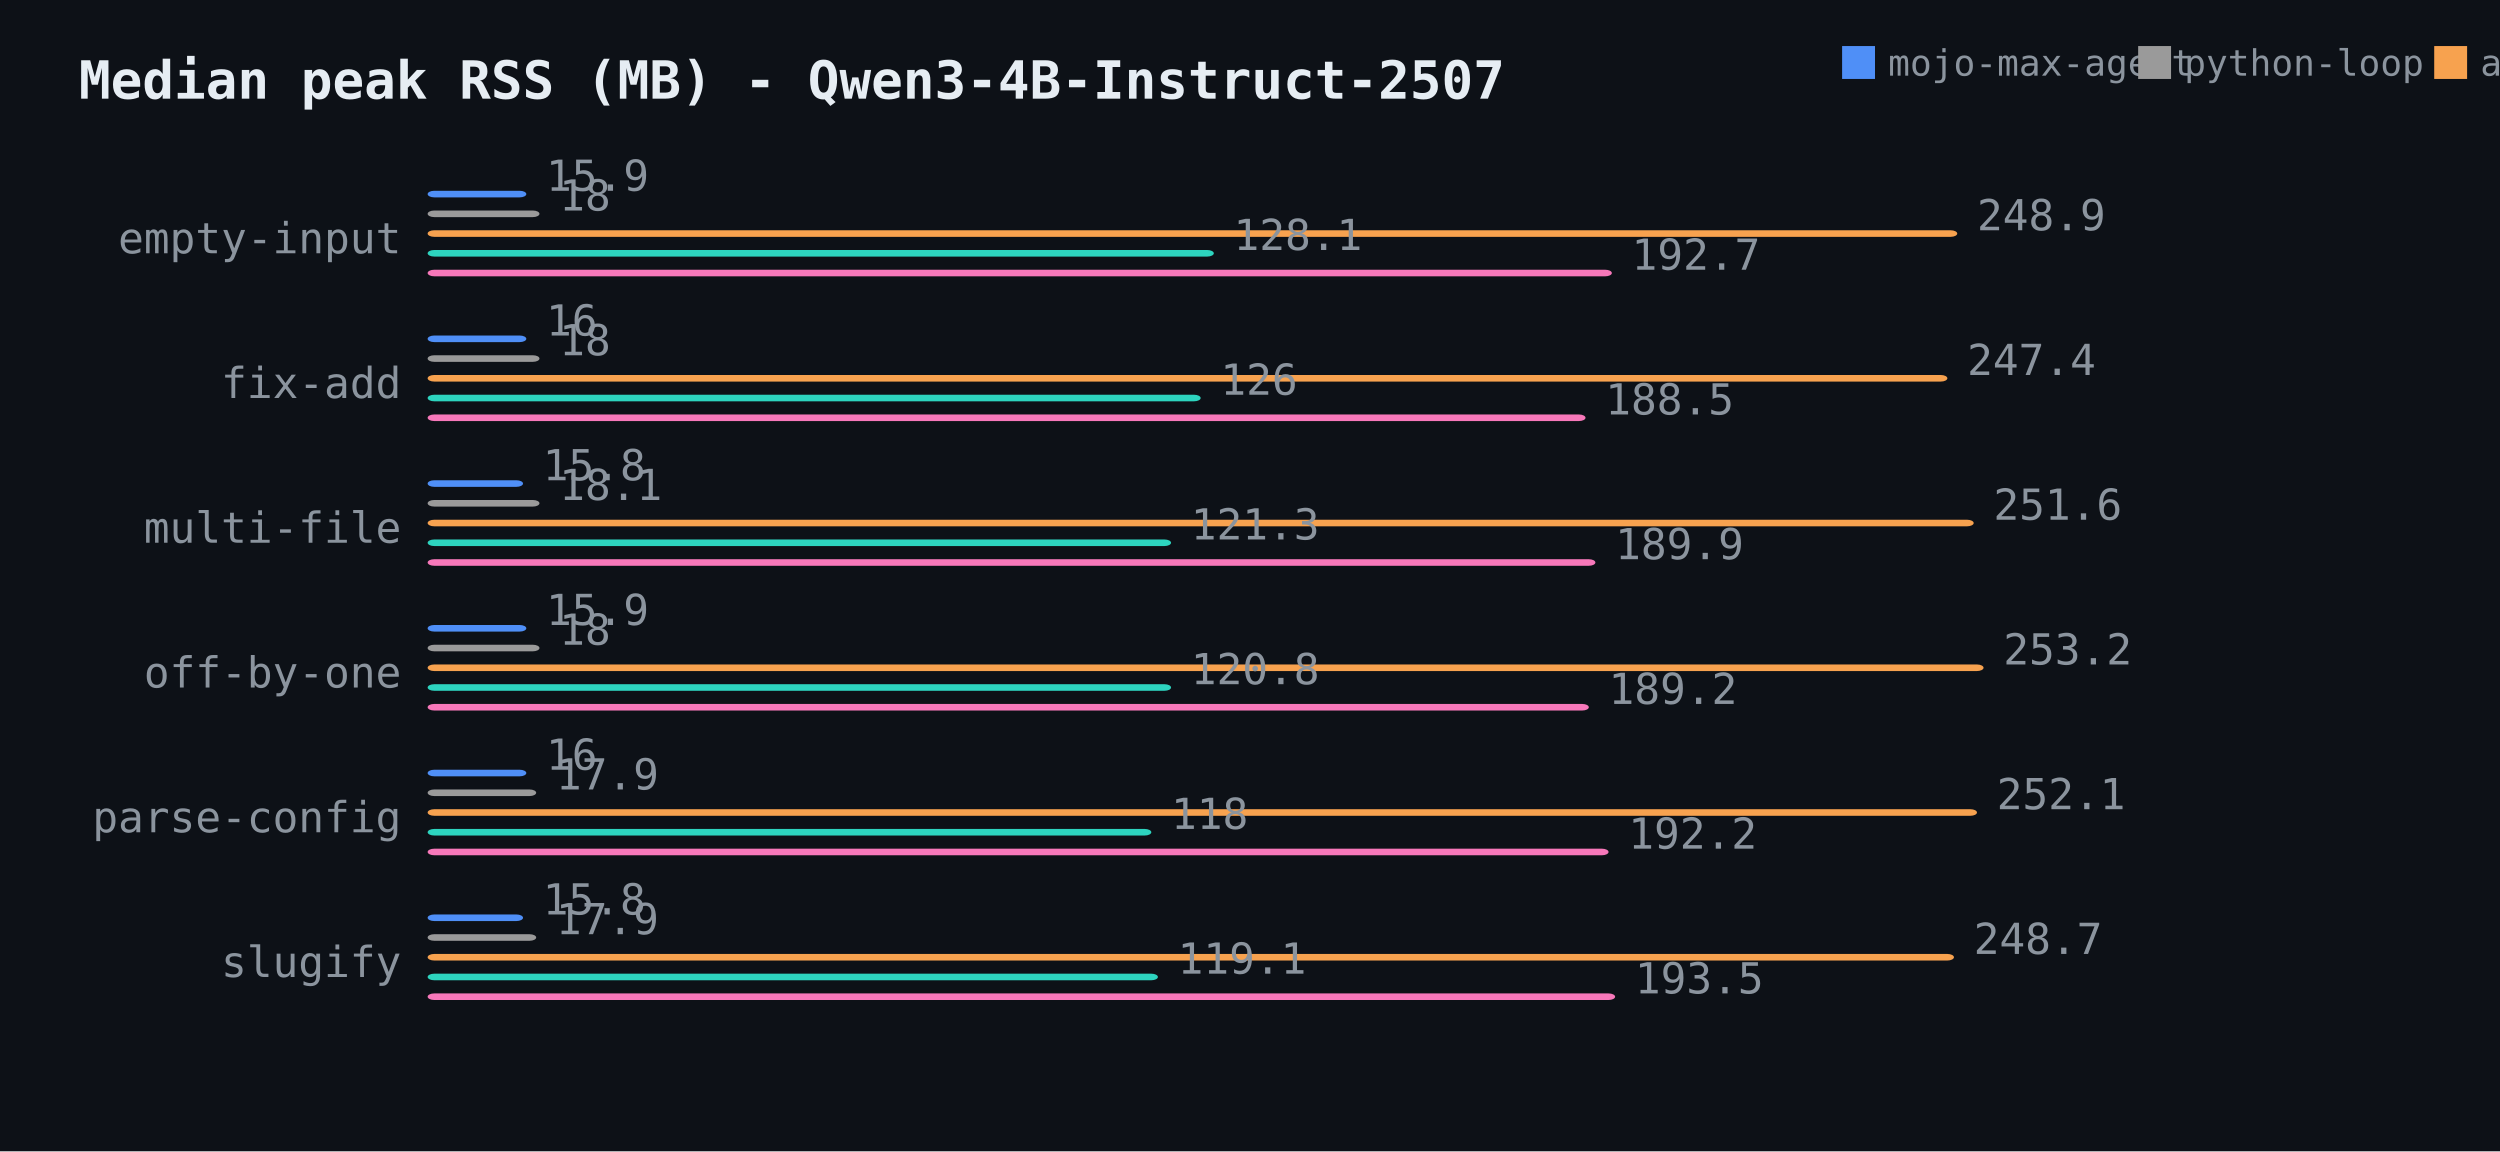
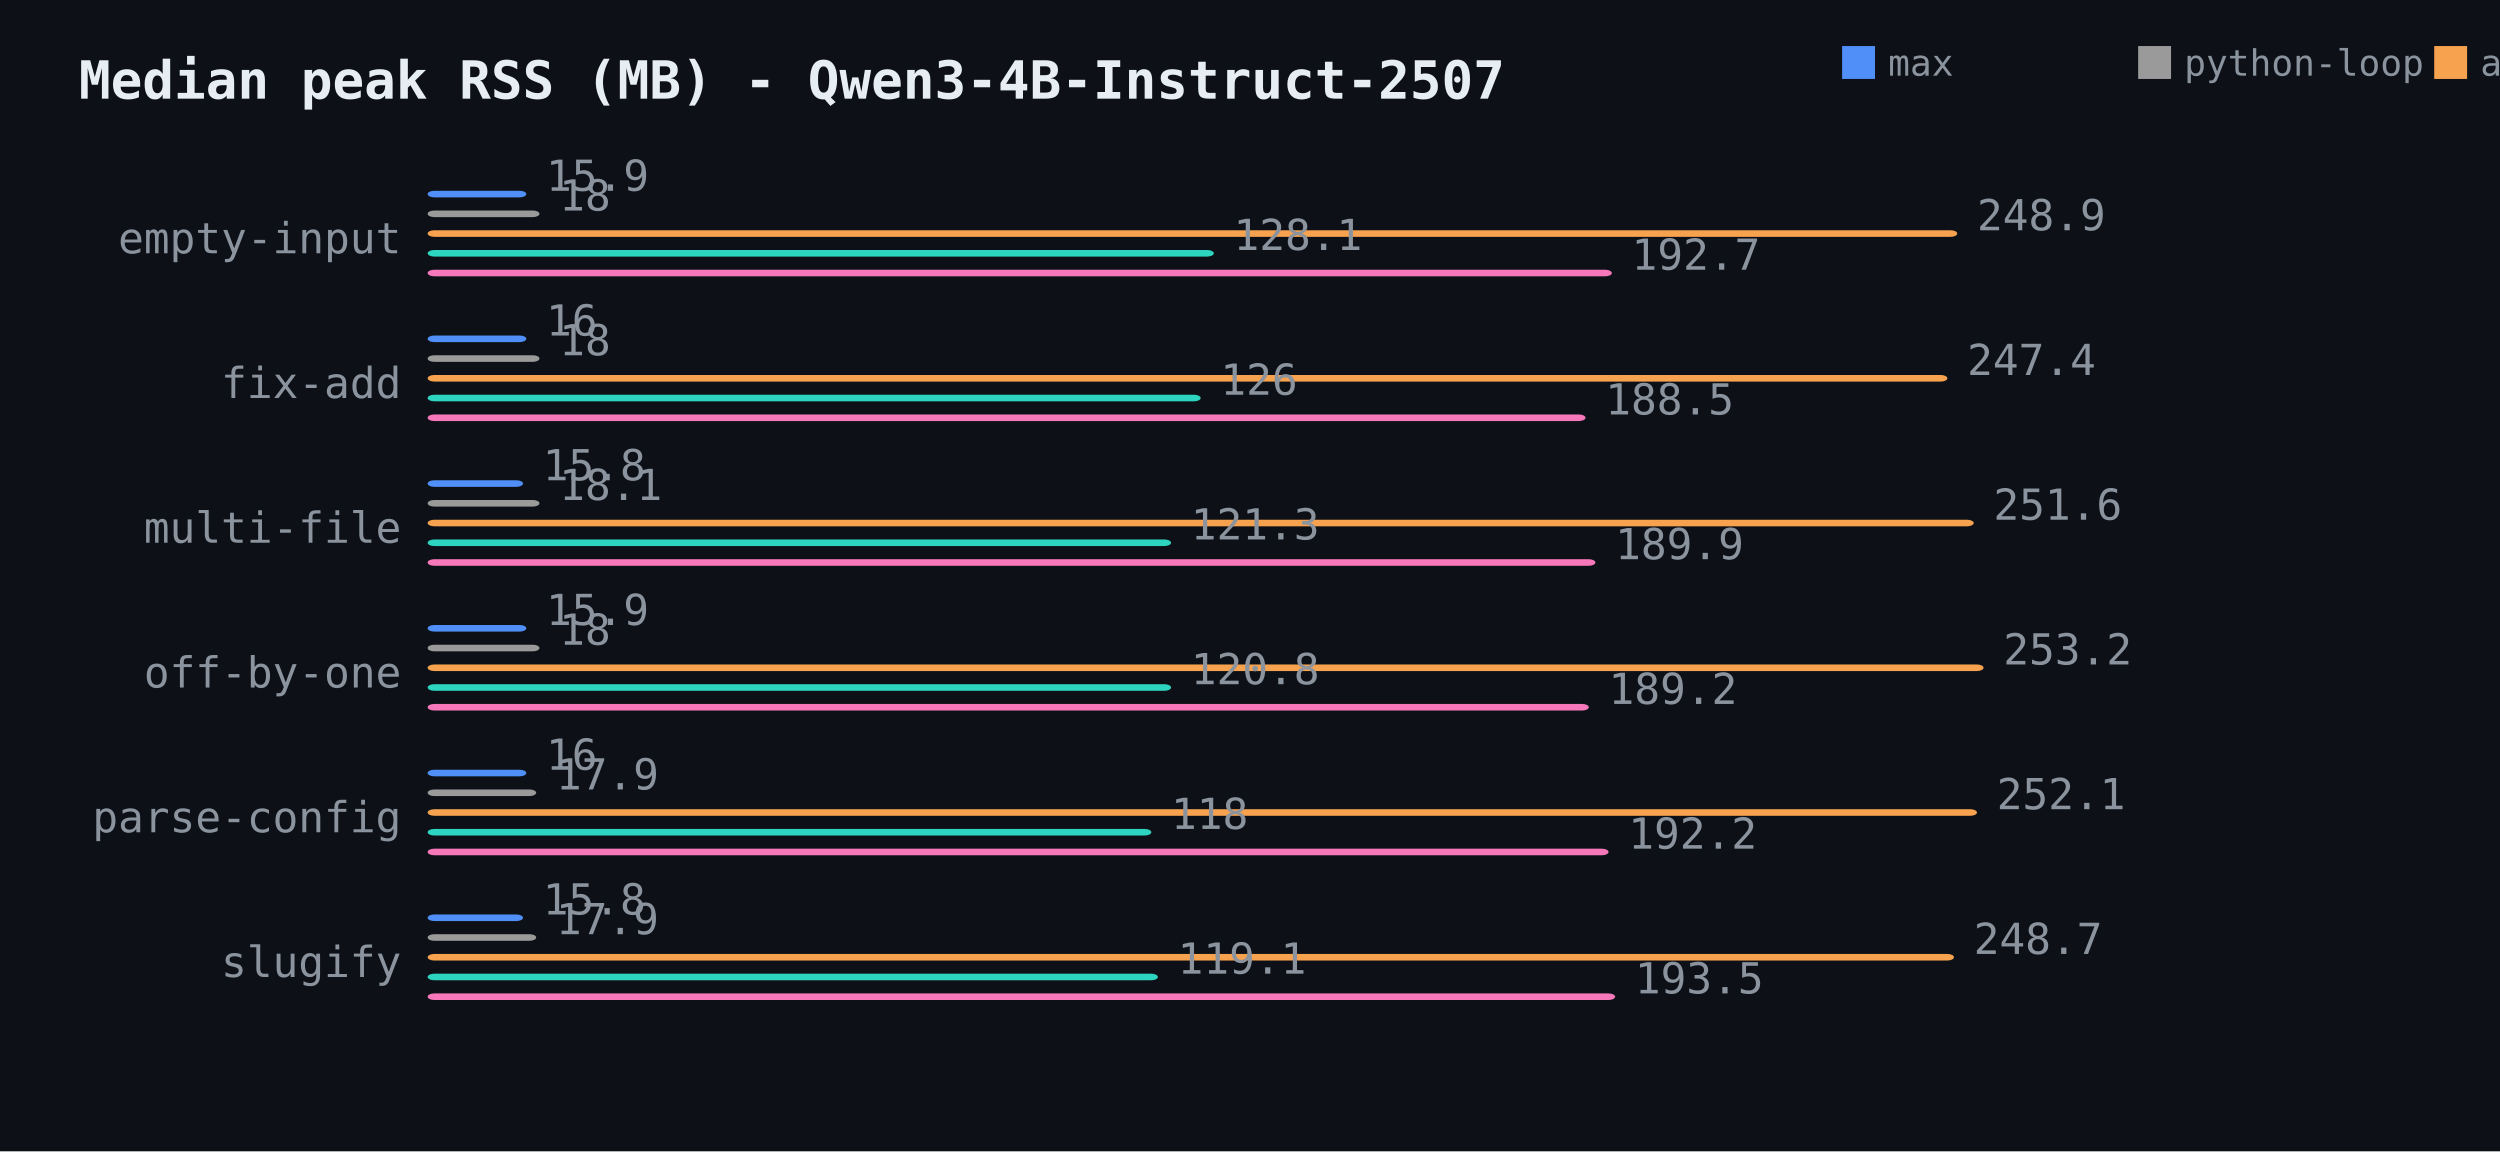
<svg xmlns="http://www.w3.org/2000/svg" width="760" height="350" font-family="ui-monospace,monospace" font-size="13">
  <rect width="760" height="350" fill="#0d1117" />
  <text x="24" y="30" fill="#e6edf3" font-size="16" font-weight="bold">Median peak RSS (MB) - Qwen3-4B-Instruct-2507</text>
  <text x="122" y="77" fill="#8b949e" text-anchor="end">empty-input</text>
  <rect x="130" y="58" width="30" height="2" rx="2" fill="#4f8ff7" />
  <text x="166" y="58" fill="#8b949e">15.9</text>
  <rect x="130" y="64" width="34" height="2" rx="2" fill="#9a9a9a" />
  <text x="170" y="64" fill="#8b949e">18</text>
  <rect x="130" y="70" width="465" height="2" rx="2" fill="#f7a24f" />
  <text x="601" y="70" fill="#8b949e">248.9</text>
  <rect x="130" y="76" width="239" height="2" rx="2" fill="#2dd4bf" />
  <text x="375" y="76" fill="#8b949e">128.1</text>
  <rect x="130" y="82" width="360" height="2" rx="2" fill="#f778ba" />
  <text x="496" y="82" fill="#8b949e">192.7</text>
  <text x="122" y="121" fill="#8b949e" text-anchor="end">fix-add</text>
  <rect x="130" y="102" width="30" height="2" rx="2" fill="#4f8ff7" />
  <text x="166" y="102" fill="#8b949e">16</text>
  <rect x="130" y="108" width="34" height="2" rx="2" fill="#9a9a9a" />
  <text x="170" y="108" fill="#8b949e">18</text>
  <rect x="130" y="114" width="462" height="2" rx="2" fill="#f7a24f" />
  <text x="598" y="114" fill="#8b949e">247.4</text>
  <rect x="130" y="120" width="235" height="2" rx="2" fill="#2dd4bf" />
  <text x="371" y="120" fill="#8b949e">126</text>
  <rect x="130" y="126" width="352" height="2" rx="2" fill="#f778ba" />
  <text x="488" y="126" fill="#8b949e">188.5</text>
  <text x="122" y="165" fill="#8b949e" text-anchor="end">multi-file</text>
  <rect x="130" y="146" width="29" height="2" rx="2" fill="#4f8ff7" />
  <text x="165" y="146" fill="#8b949e">15.8</text>
  <rect x="130" y="152" width="34" height="2" rx="2" fill="#9a9a9a" />
  <text x="170" y="152" fill="#8b949e">18.1</text>
  <rect x="130" y="158" width="470" height="2" rx="2" fill="#f7a24f" />
  <text x="606" y="158" fill="#8b949e">251.6</text>
  <rect x="130" y="164" width="226" height="2" rx="2" fill="#2dd4bf" />
  <text x="362" y="164" fill="#8b949e">121.3</text>
  <rect x="130" y="170" width="355" height="2" rx="2" fill="#f778ba" />
  <text x="491" y="170" fill="#8b949e">189.9</text>
  <text x="122" y="209" fill="#8b949e" text-anchor="end">off-by-one</text>
  <rect x="130" y="190" width="30" height="2" rx="2" fill="#4f8ff7" />
  <text x="166" y="190" fill="#8b949e">15.9</text>
  <rect x="130" y="196" width="34" height="2" rx="2" fill="#9a9a9a" />
  <text x="170" y="196" fill="#8b949e">18</text>
  <rect x="130" y="202" width="473" height="2" rx="2" fill="#f7a24f" />
  <text x="609" y="202" fill="#8b949e">253.2</text>
  <rect x="130" y="208" width="226" height="2" rx="2" fill="#2dd4bf" />
  <text x="362" y="208" fill="#8b949e">120.8</text>
  <rect x="130" y="214" width="353" height="2" rx="2" fill="#f778ba" />
  <text x="489" y="214" fill="#8b949e">189.2</text>
  <text x="122" y="253" fill="#8b949e" text-anchor="end">parse-config</text>
  <rect x="130" y="234" width="30" height="2" rx="2" fill="#4f8ff7" />
  <text x="166" y="234" fill="#8b949e">16</text>
  <rect x="130" y="240" width="33" height="2" rx="2" fill="#9a9a9a" />
  <text x="169" y="240" fill="#8b949e">17.9</text>
  <rect x="130" y="246" width="471" height="2" rx="2" fill="#f7a24f" />
  <text x="607" y="246" fill="#8b949e">252.1</text>
  <rect x="130" y="252" width="220" height="2" rx="2" fill="#2dd4bf" />
  <text x="356" y="252" fill="#8b949e">118</text>
  <rect x="130" y="258" width="359" height="2" rx="2" fill="#f778ba" />
  <text x="495" y="258" fill="#8b949e">192.2</text>
  <text x="122" y="297" fill="#8b949e" text-anchor="end">slugify</text>
  <rect x="130" y="278" width="29" height="2" rx="2" fill="#4f8ff7" />
  <text x="165" y="278" fill="#8b949e">15.8</text>
  <rect x="130" y="284" width="33" height="2" rx="2" fill="#9a9a9a" />
  <text x="169" y="284" fill="#8b949e">17.9</text>
  <rect x="130" y="290" width="464" height="2" rx="2" fill="#f7a24f" />
  <text x="600" y="290" fill="#8b949e">248.7</text>
  <rect x="130" y="296" width="222" height="2" rx="2" fill="#2dd4bf" />
  <text x="358" y="296" fill="#8b949e">119.1</text>
  <rect x="130" y="302" width="361" height="2" rx="2" fill="#f778ba" />
  <text x="497" y="302" fill="#8b949e">193.5</text>
  <rect x="560" y="14" width="10" height="10" fill="#4f8ff7" />
-   <text x="574" y="23" fill="#8b949e" font-size="11">mojo-max-agent</text>
+   <text x="574" y="23" fill="#8b949e" font-size="11">max</text>
  <rect x="650" y="14" width="10" height="10" fill="#9a9a9a" />
  <text x="664" y="23" fill="#8b949e" font-size="11">python-loop</text>
  <rect x="740" y="14" width="10" height="10" fill="#f7a24f" />
  <text x="754" y="23" fill="#8b949e" font-size="11">aider</text>
  <rect x="830" y="14" width="10" height="10" fill="#2dd4bf" />
  <text x="844" y="23" fill="#8b949e" font-size="11">pi</text>
  <rect x="920" y="14" width="10" height="10" fill="#f778ba" />
  <text x="934" y="23" fill="#8b949e" font-size="11">deepseek-harness</text>
</svg>
